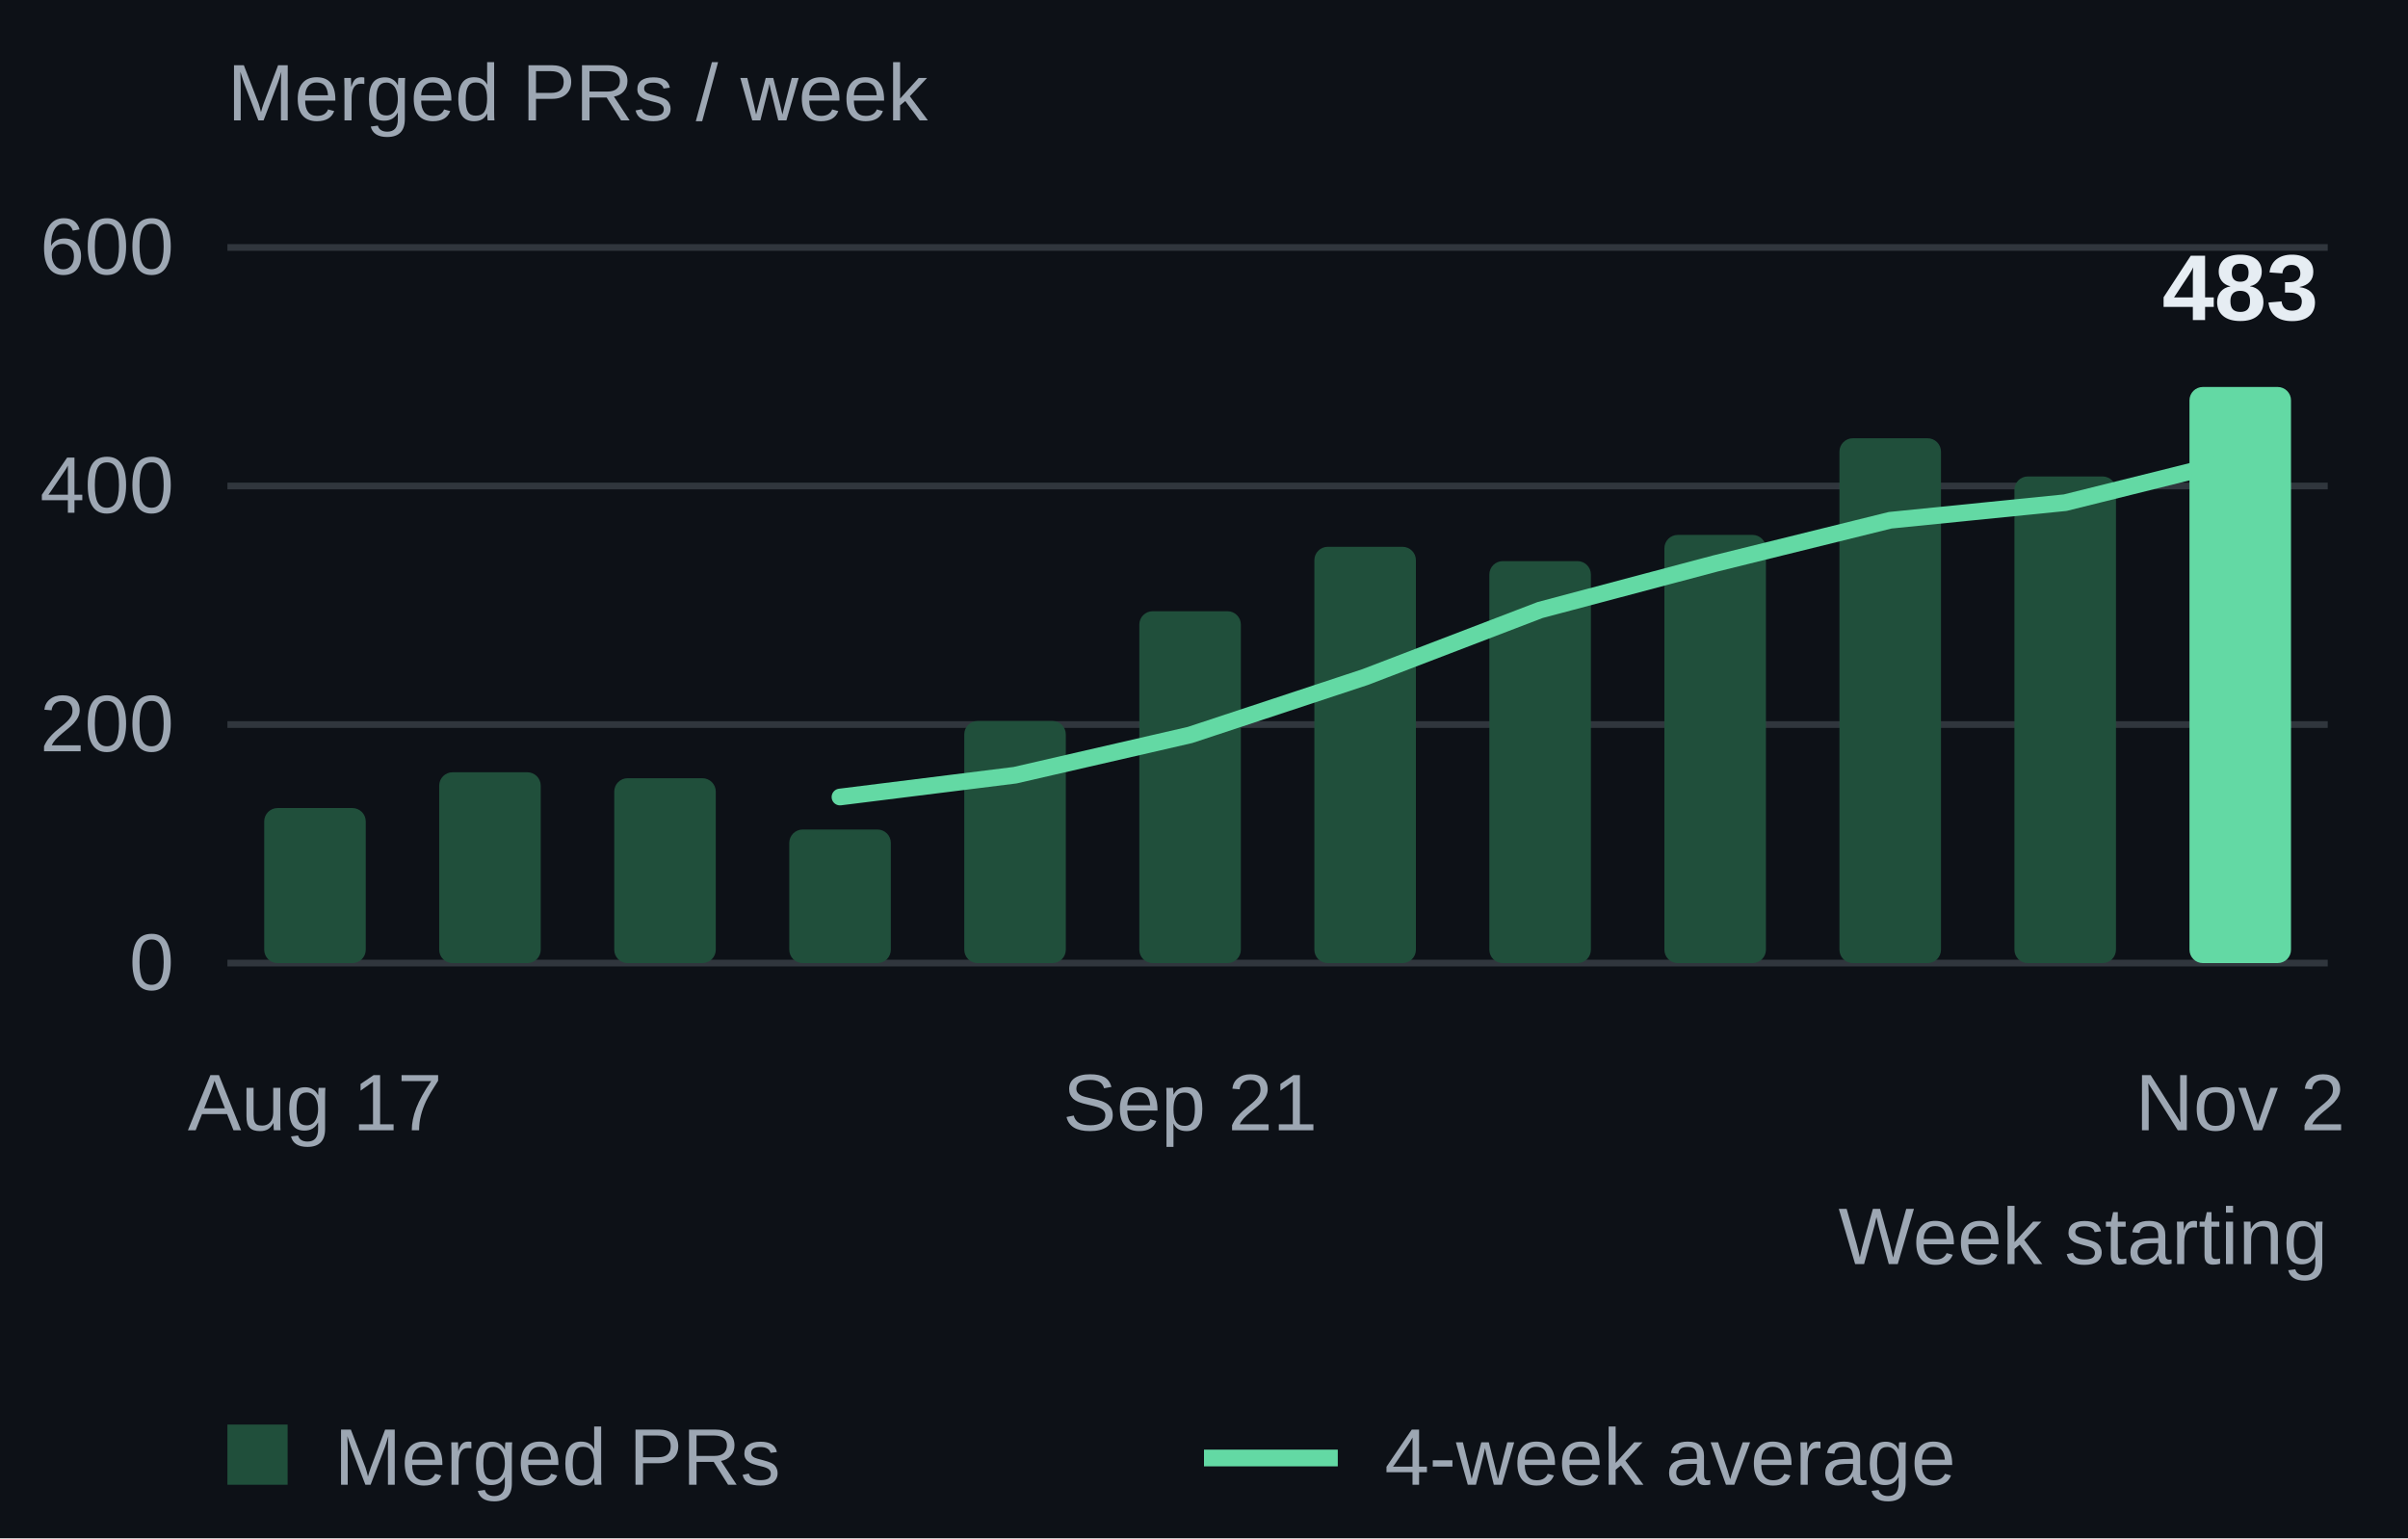
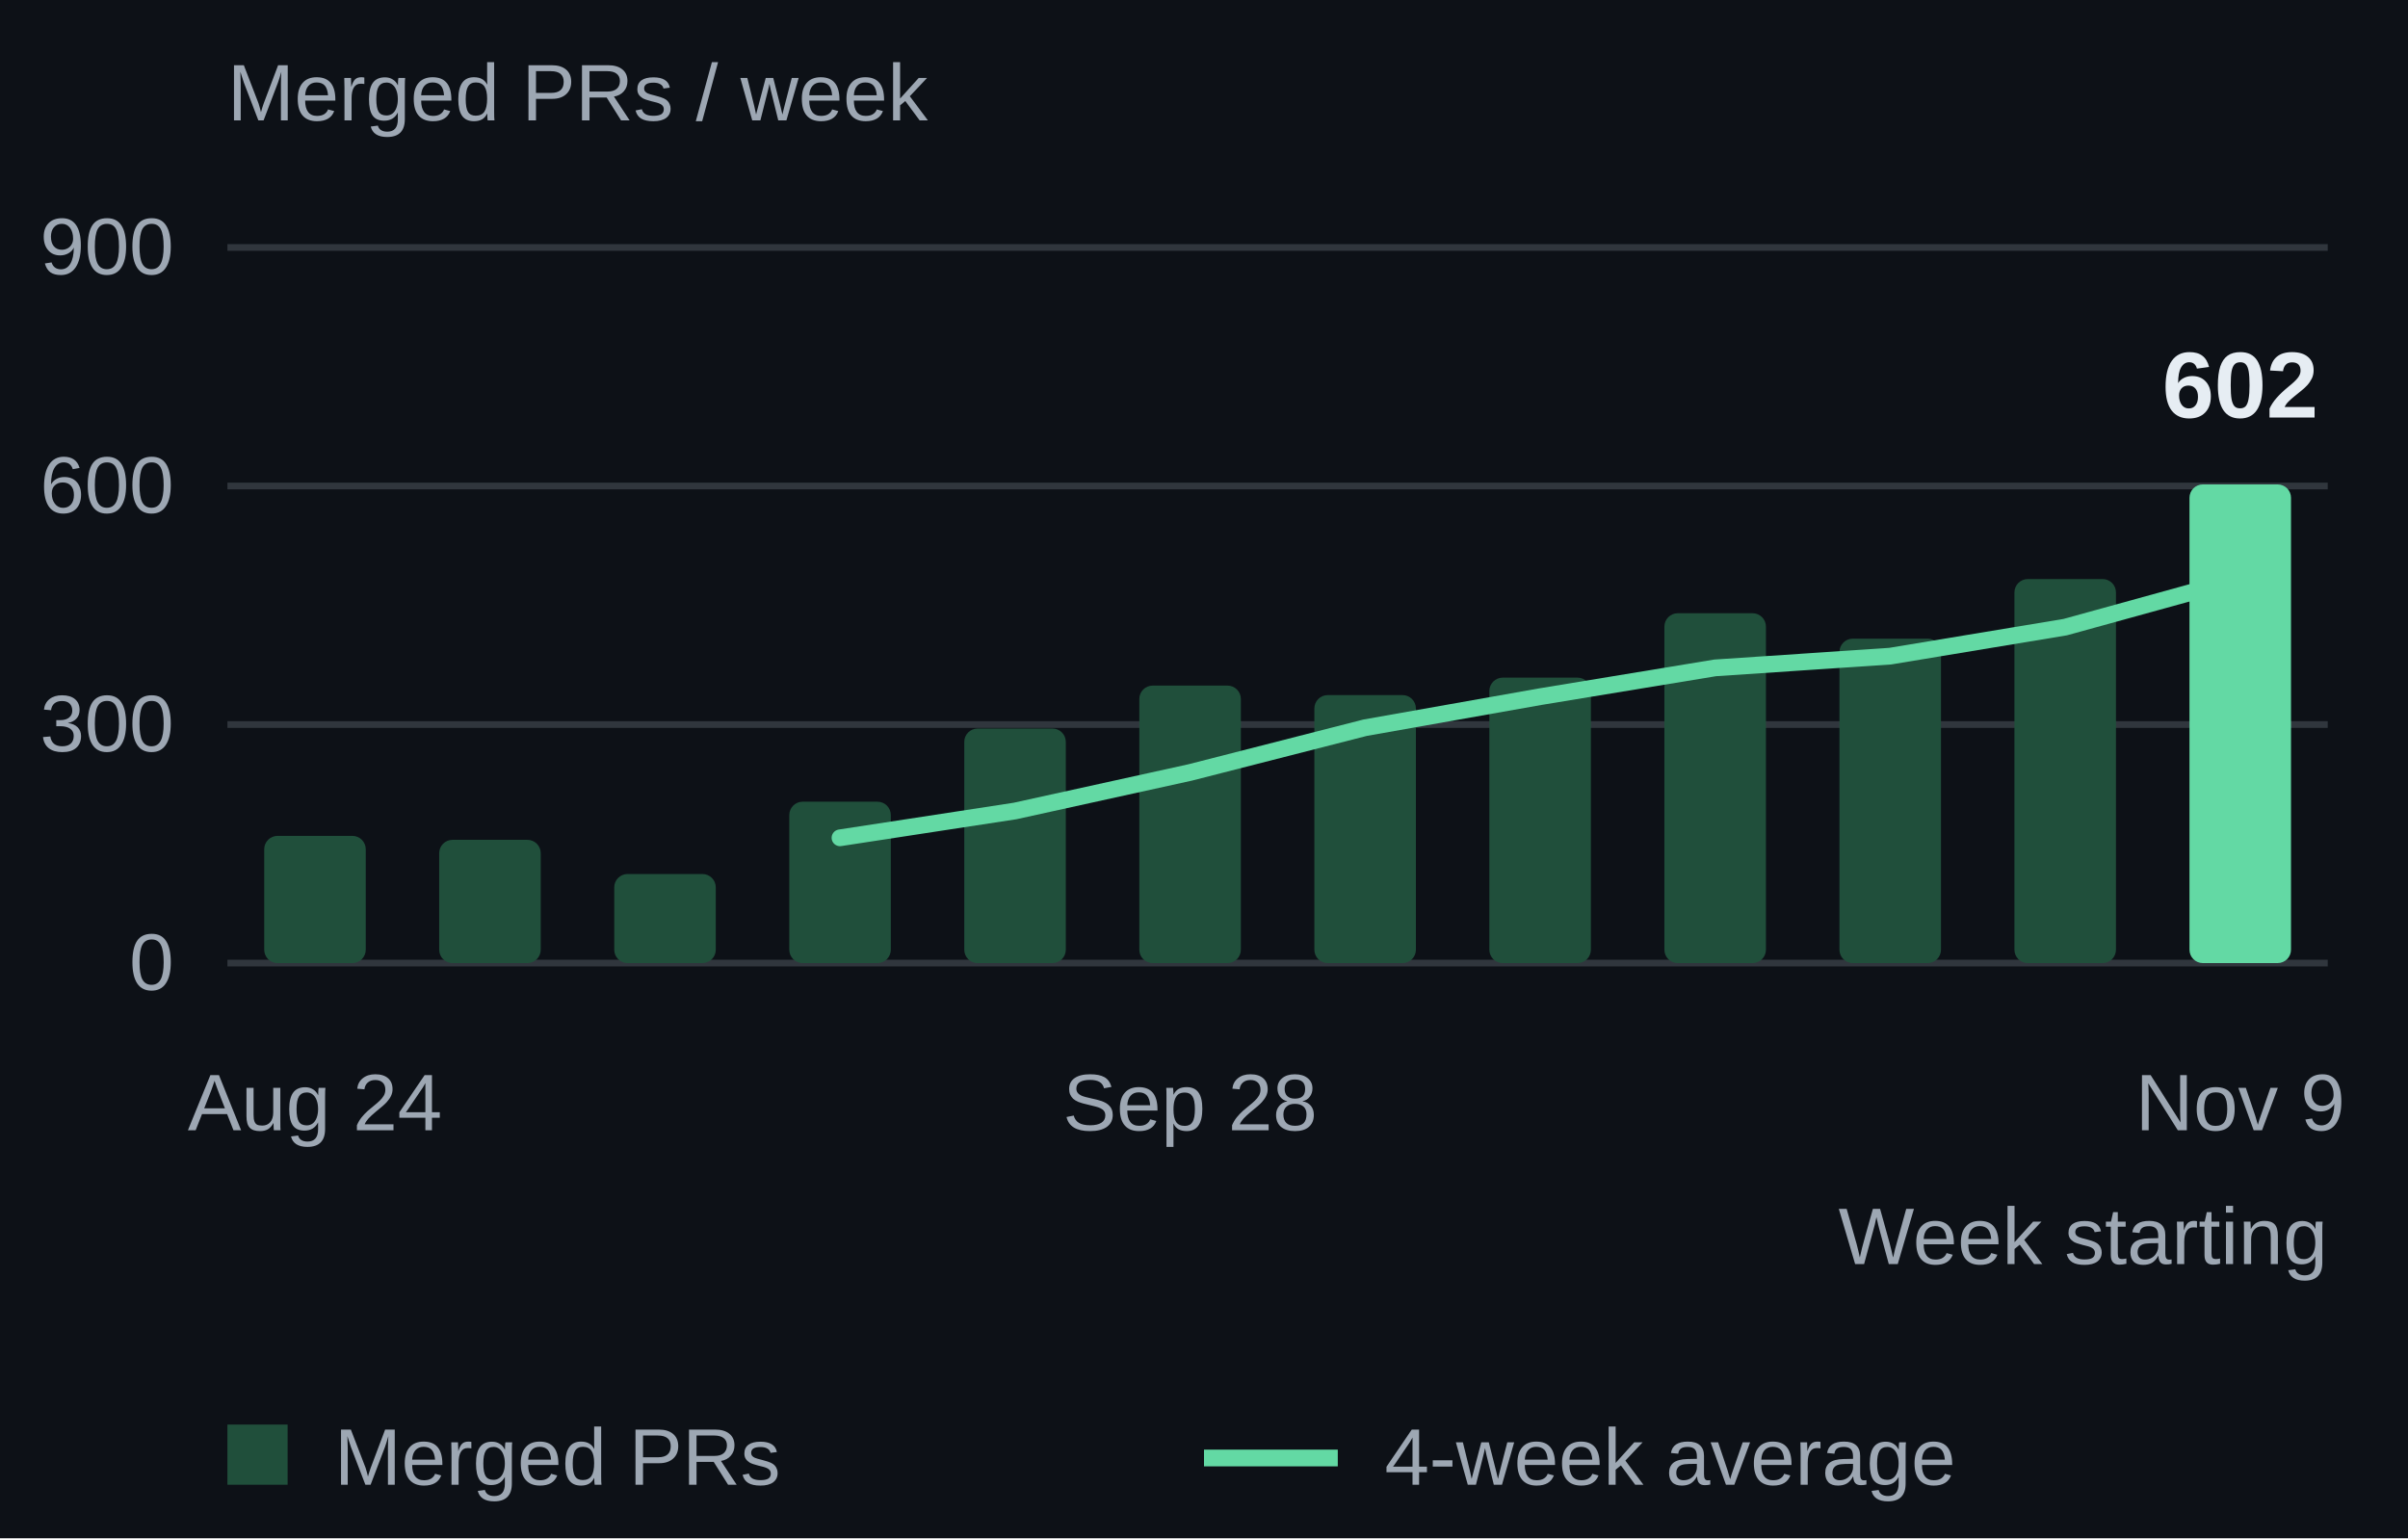
<svg xmlns="http://www.w3.org/2000/svg" width="360" height="230" viewBox="0 0 360 230" role="img">
  <g font-family="-apple-system,BlinkMacSystemFont,Segoe UI,Arial,sans-serif">
    <rect width="360" height="230" fill="#0d1117" />
    <text x="34" y="18" fill="#9da7b3" font-size="12">Merged PRs / week</text>
    <path d="M34 144.0 H348" stroke="#30363d" stroke-width="1" />
    <text x="26" y="148.0" text-anchor="end" fill="#9da7b3" font-size="12">0</text>
    <path d="M34 108.333 H348" stroke="#30363d" stroke-width="1" />
-     <text x="26" y="112.333" text-anchor="end" fill="#9da7b3" font-size="12">200</text>
+     <text x="26" y="112.333" text-anchor="end" fill="#9da7b3" font-size="12">300</text>
    <path d="M34 72.667 H348" stroke="#30363d" stroke-width="1" />
-     <text x="26" y="76.667" text-anchor="end" fill="#9da7b3" font-size="12">400</text>
+     <text x="26" y="76.667" text-anchor="end" fill="#9da7b3" font-size="12">600</text>
    <path d="M34 37.0 H348" stroke="#30363d" stroke-width="1" />
-     <text x="26" y="41.0" text-anchor="end" fill="#9da7b3" font-size="12">600</text>
-     <rect x="39.50" y="120.82" width="15.18" height="23.18" rx="2" fill="#204f3b" />
-     <rect x="65.66" y="115.47" width="15.18" height="28.53" rx="2" fill="#204f3b" />
-     <rect x="91.83" y="116.36" width="15.18" height="27.64" rx="2" fill="#204f3b" />
-     <rect x="118.00" y="124.03" width="15.18" height="19.97" rx="2" fill="#204f3b" />
-     <rect x="144.16" y="107.80" width="15.18" height="36.20" rx="2" fill="#204f3b" />
-     <rect x="170.33" y="91.39" width="15.18" height="52.61" rx="2" fill="#204f3b" />
-     <rect x="196.50" y="81.76" width="15.18" height="62.24" rx="2" fill="#204f3b" />
-     <rect x="222.66" y="83.90" width="15.18" height="60.10" rx="2" fill="#204f3b" />
-     <rect x="248.83" y="79.98" width="15.18" height="64.02" rx="2" fill="#204f3b" />
-     <rect x="275.00" y="65.53" width="15.18" height="78.47" rx="2" fill="#204f3b" />
-     <rect x="301.16" y="71.24" width="15.18" height="72.76" rx="2" fill="#204f3b" />
-     <rect x="327.33" y="57.86" width="15.18" height="86.14" rx="2" fill="#63d9a4" />
-     <path d="M125.58,119.17 L151.75,115.91 L177.92,109.89 L204.08,101.24 L230.25,91.21 L256.42,84.26 L282.58,77.79 L308.75,75.16 L334.92,68.65" fill="none" stroke="#63d9a4" stroke-width="2.5" stroke-linecap="round" stroke-linejoin="round" />
-     <text x="334.92" y="47.86" text-anchor="middle" fill="#e6edf3" font-size="14" font-weight="600">483</text>
-     <text x="47.08" y="169" text-anchor="middle" fill="#9da7b3" font-size="12">Aug 17</text>
-     <text x="177.92" y="169" text-anchor="middle" fill="#9da7b3" font-size="12">Sep 21</text>
-     <text x="334.92" y="169" text-anchor="middle" fill="#9da7b3" font-size="12">Nov 2</text>
+     <text x="26" y="41.0" text-anchor="end" fill="#9da7b3" font-size="12">900</text>
+     <rect x="39.50" y="124.98" width="15.18" height="19.02" rx="2" fill="#204f3b" />
+     <rect x="65.66" y="125.57" width="15.18" height="18.43" rx="2" fill="#204f3b" />
+     <rect x="91.83" y="130.68" width="15.18" height="13.32" rx="2" fill="#204f3b" />
+     <rect x="118.00" y="119.87" width="15.18" height="24.13" rx="2" fill="#204f3b" />
+     <rect x="144.16" y="108.93" width="15.18" height="35.07" rx="2" fill="#204f3b" />
+     <rect x="170.33" y="102.51" width="15.18" height="41.49" rx="2" fill="#204f3b" />
+     <rect x="196.50" y="103.93" width="15.18" height="40.07" rx="2" fill="#204f3b" />
+     <rect x="222.66" y="101.32" width="15.18" height="42.68" rx="2" fill="#204f3b" />
+     <rect x="248.83" y="91.69" width="15.18" height="52.31" rx="2" fill="#204f3b" />
+     <rect x="275.00" y="95.49" width="15.18" height="48.51" rx="2" fill="#204f3b" />
+     <rect x="301.16" y="86.58" width="15.18" height="57.42" rx="2" fill="#204f3b" />
+     <rect x="327.33" y="72.43" width="15.18" height="71.57" rx="2" fill="#63d9a4" />
+     <path d="M125.58,125.27 L151.75,121.26 L177.92,115.50 L204.08,108.81 L230.25,104.17 L256.42,99.86 L282.58,98.11 L308.75,93.77 L334.92,86.55" fill="none" stroke="#63d9a4" stroke-width="2.5" stroke-linecap="round" stroke-linejoin="round" />
+     <text x="334.92" y="62.43" text-anchor="middle" fill="#e6edf3" font-size="14" font-weight="600">602</text>
+     <text x="47.08" y="169" text-anchor="middle" fill="#9da7b3" font-size="12">Aug 24</text>
+     <text x="177.92" y="169" text-anchor="middle" fill="#9da7b3" font-size="12">Sep 28</text>
+     <text x="334.92" y="169" text-anchor="middle" fill="#9da7b3" font-size="12">Nov 9</text>
    <text x="348" y="189" text-anchor="end" fill="#9da7b3" font-size="12">Week starting</text>
    <rect x="34" y="213" width="9" height="9" fill="#204f3b" />
    <text x="50" y="222" fill="#9da7b3" font-size="12">Merged PRs</text>
    <path d="M180 218 h20" stroke="#63d9a4" stroke-width="2.5" />
    <text x="207" y="222" fill="#9da7b3" font-size="12">4-week average</text>
  </g>
</svg>
